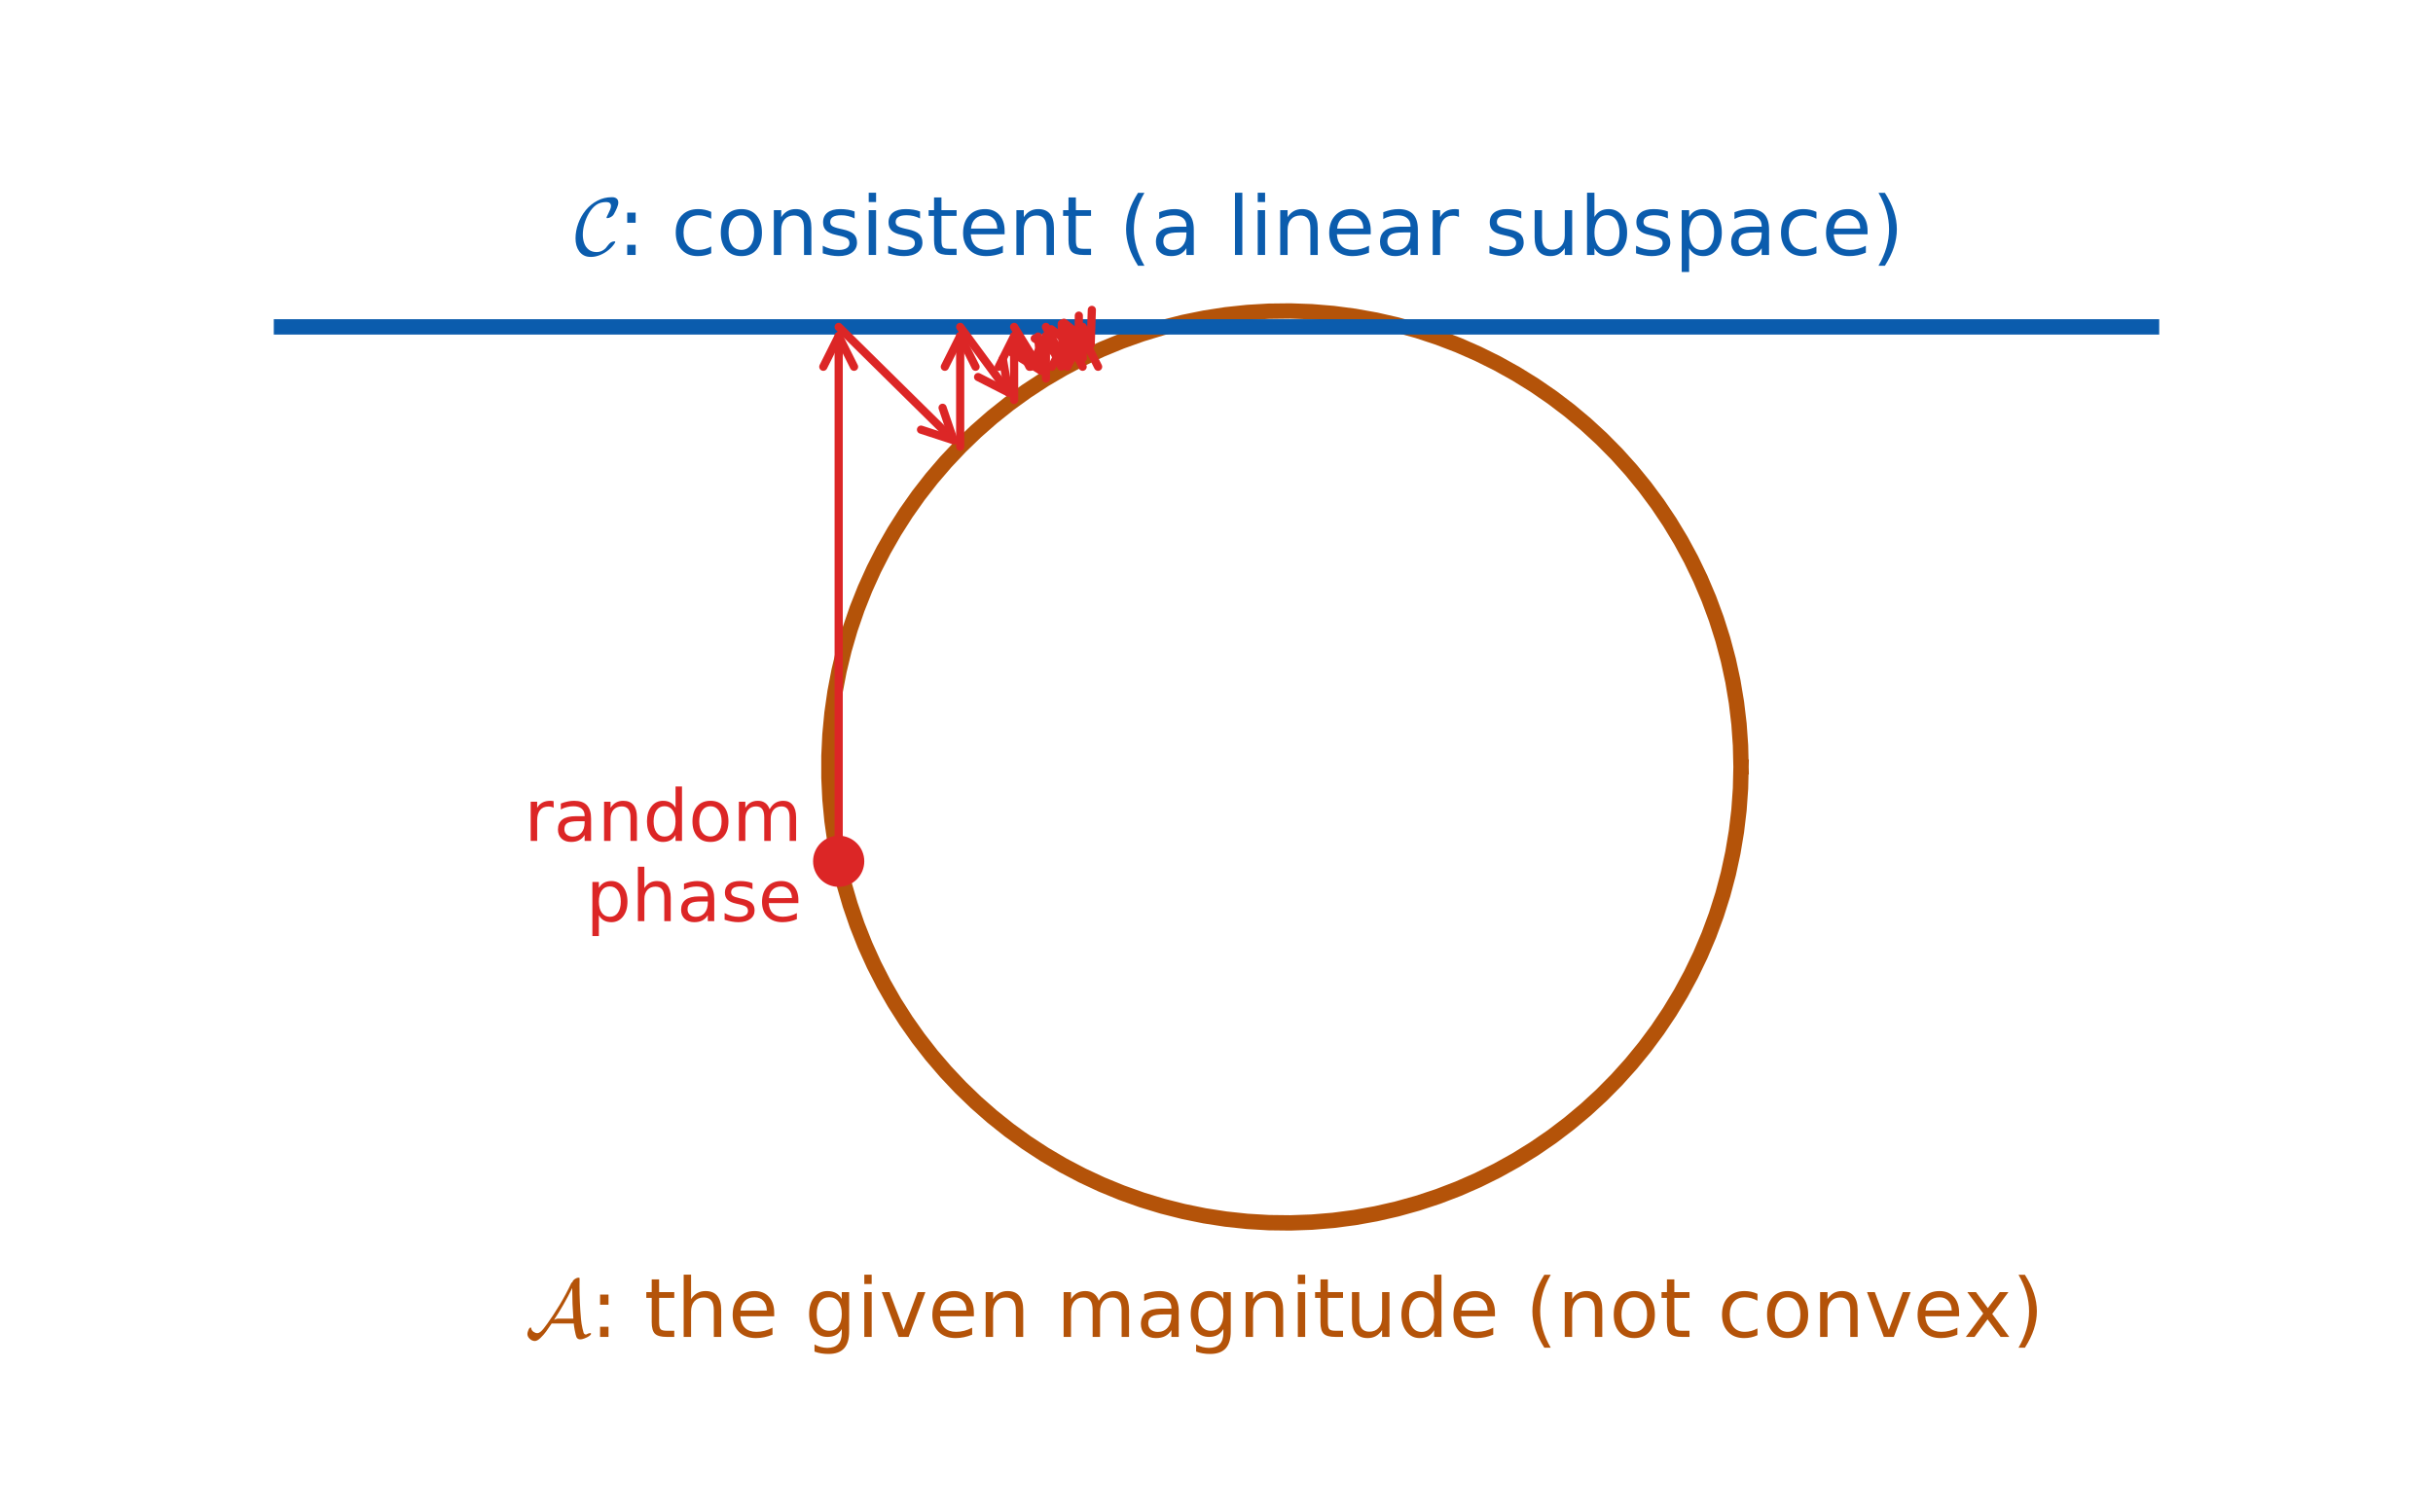
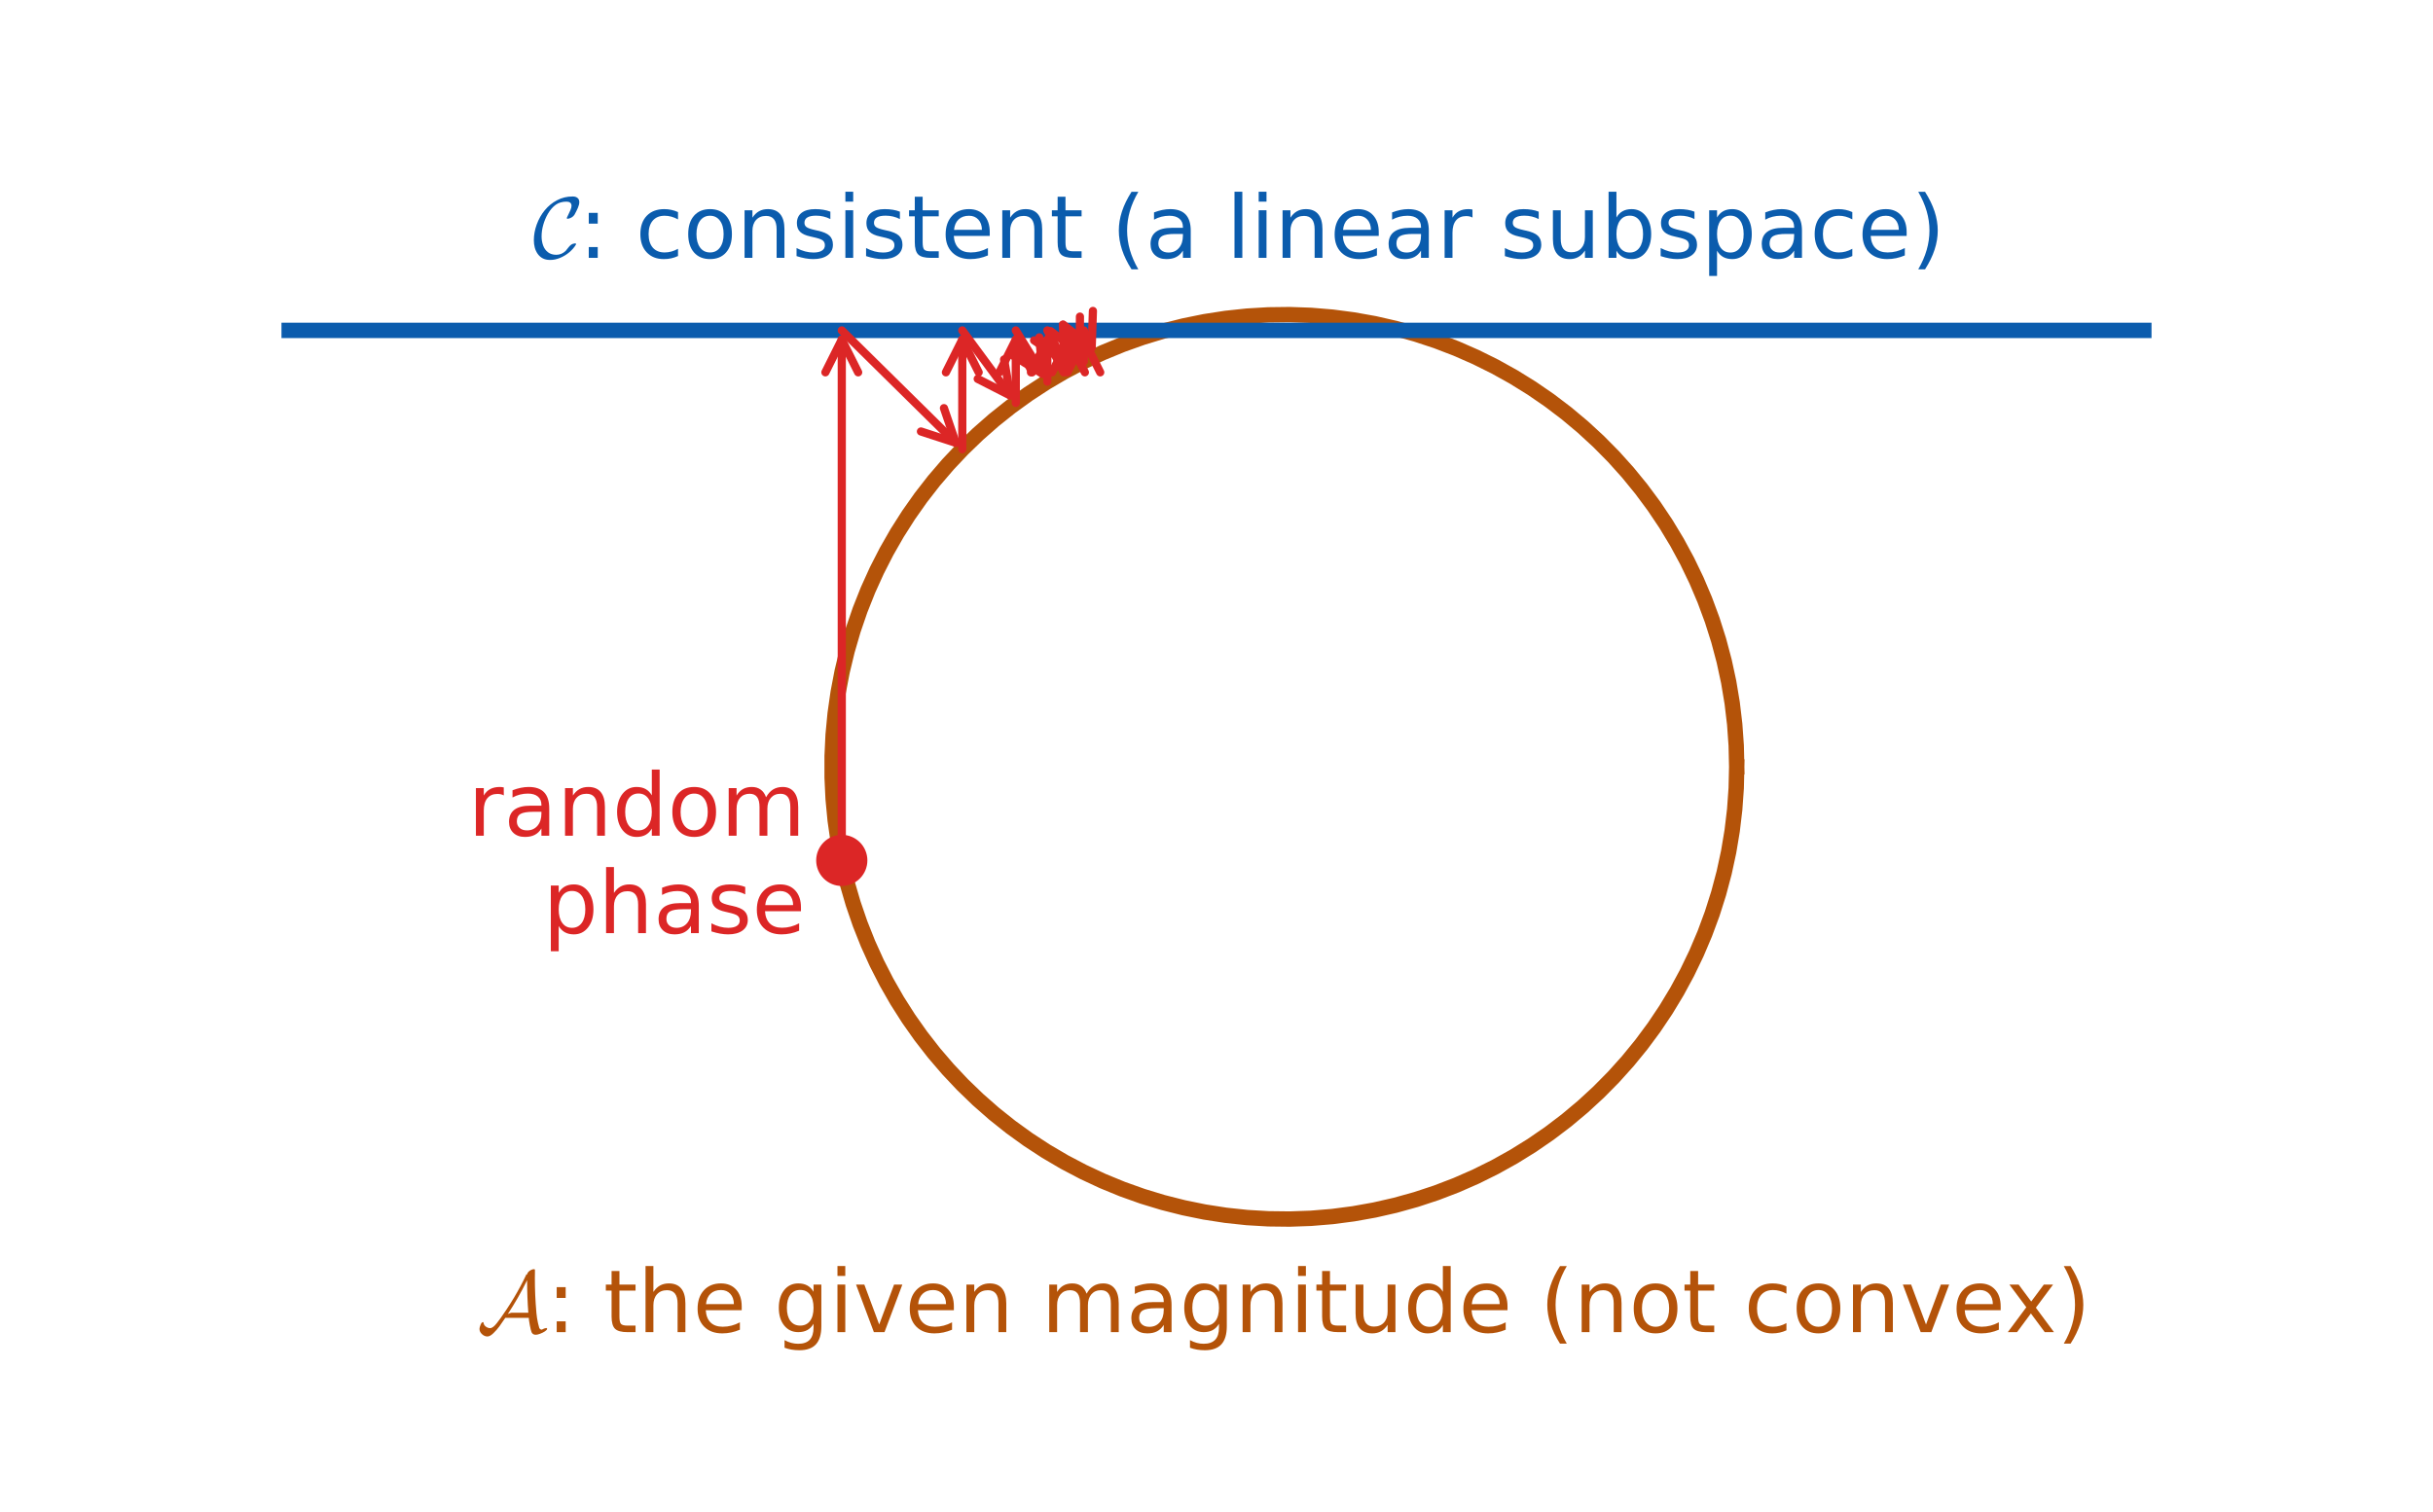
<svg xmlns="http://www.w3.org/2000/svg" xmlns:xlink="http://www.w3.org/1999/xlink" width="475.2pt" height="295.2pt" viewBox="0 0 475.2 295.2" version="1.1">
  <defs>
    <style type="text/css">*{stroke-linejoin: round; stroke-linecap: butt}</style>
  </defs>
  <g id="figure_1">
    <g id="patch_1">
      <path d="M 0 295.2  L 475.2 295.2  L 475.2 0  L 0 0  L 0 295.2  z " style="fill: none" />
    </g>
    <g id="axes_1">
      <g id="line2d_1">
-         <path d="M 340.047 149.827  L 339.948 145.62  L 339.65 141.423  L 339.154 137.244  L 338.462 133.093  L 337.574 128.98  L 336.493 124.913  L 335.221 120.901  L 333.761 116.955  L 332.116 113.081  L 330.29 109.29  L 328.287 105.589  L 326.112 101.987  L 323.769 98.491  L 321.263 95.11  L 318.601 91.851  L 315.787 88.722  L 312.829 85.729  L 309.733 82.879  L 306.506 80.178  L 303.155 77.633  L 299.687 75.248  L 296.111 73.031  L 292.434 70.984  L 288.665 69.114  L 284.811 67.423  L 280.882 65.917  L 276.886 64.597  L 272.832 63.468  L 268.729 62.532  L 264.587 61.79  L 260.414 61.245  L 256.22 60.898  L 252.015 60.749  L 247.807 60.798  L 243.606 61.047  L 239.422 61.493  L 235.263 62.137  L 231.139 62.976  L 227.06 64.009  L 223.034 65.233  L 219.07 66.647  L 215.178 68.246  L 211.365 70.027  L 207.641 71.986  L 204.013 74.118  L 200.49 76.42  L 197.08 78.885  L 193.79 81.509  L 190.627 84.285  L 187.599 87.208  L 184.713 90.27  L 181.974 93.465  L 179.39 96.786  L 176.965 100.225  L 174.705 103.775  L 172.615 107.427  L 170.7 111.175  L 168.964 115.008  L 167.412 118.919  L 166.045 122.899  L 164.868 126.94  L 163.883 131.031  L 163.093 135.164  L 162.499 139.33  L 162.102 143.52  L 161.903 147.723  L 161.903 151.931  L 162.102 156.135  L 162.499 160.324  L 163.093 164.49  L 163.883 168.623  L 164.868 172.715  L 166.045 176.755  L 167.412 180.735  L 168.964 184.646  L 170.7 188.48  L 172.615 192.227  L 174.705 195.879  L 176.965 199.429  L 179.39 202.868  L 181.974 206.189  L 184.713 209.384  L 187.599 212.446  L 190.627 215.369  L 193.79 218.145  L 197.08 220.769  L 200.49 223.234  L 204.013 225.536  L 207.641 227.669  L 211.365 229.628  L 215.178 231.409  L 219.07 233.007  L 223.034 234.421  L 227.06 235.645  L 231.139 236.678  L 235.263 237.518  L 239.422 238.161  L 243.606 238.608  L 247.807 238.856  L 252.015 238.906  L 256.22 238.757  L 260.414 238.409  L 264.587 237.864  L 268.729 237.122  L 272.832 236.186  L 276.886 235.057  L 280.882 233.738  L 284.811 232.231  L 288.665 230.541  L 292.434 228.67  L 296.111 226.624  L 299.687 224.406  L 303.155 222.022  L 306.506 219.476  L 309.733 216.776  L 312.829 213.926  L 315.787 210.932  L 318.601 207.803  L 321.263 204.544  L 323.769 201.163  L 326.112 197.668  L 328.287 194.065  L 330.29 190.364  L 332.116 186.573  L 333.761 182.7  L 335.221 178.753  L 336.493 174.742  L 337.574 170.675  L 338.462 166.561  L 339.154 162.411  L 339.65 158.232  L 339.948 154.034  L 340.047 149.827  L 340.047 149.827  " clip-path="url(#p8504c50ff9)" style="fill: none; stroke: #b45309; stroke-width: 3; stroke-linecap: square" />
+         <path d="M 339.205 149.809  L 339.107 145.636  L 338.811 141.473  L 338.32 137.329  L 337.633 133.212  L 336.752 129.133  L 335.68 125.099  L 334.418 121.121  L 332.97 117.206  L 331.339 113.365  L 329.528 109.605  L 327.542 105.934  L 325.384 102.361  L 323.06 98.895  L 320.575 95.542  L 317.935 92.309  L 315.145 89.206  L 312.211 86.237  L 309.14 83.411  L 305.94 80.732  L 302.616 78.208  L 299.177 75.843  L 295.63 73.643  L 291.983 71.614  L 288.245 69.759  L 284.423 68.082  L 280.526 66.588  L 276.563 65.28  L 272.542 64.16  L 268.473 63.231  L 264.365 62.496  L 260.227 61.955  L 256.067 61.61  L 251.896 61.462  L 247.723 61.512  L 243.557 61.758  L 239.407 62.201  L 235.282 62.839  L 231.193 63.671  L 227.147 64.696  L 223.154 65.91  L 219.223 67.312  L 215.362 68.898  L 211.581 70.664  L 207.887 72.607  L 204.289 74.722  L 200.795 77.005  L 197.413 79.45  L 194.15 82.052  L 191.013 84.806  L 188.01 87.704  L 185.148 90.741  L 182.431 93.91  L 179.868 97.203  L 177.463 100.614  L 175.222 104.135  L 173.149 107.758  L 171.25 111.474  L 169.528 115.276  L 167.988 119.155  L 166.633 123.103  L 165.466 127.11  L 164.489 131.167  L 163.705 135.266  L 163.116 139.398  L 162.722 143.553  L 162.525 147.722  L 162.525 151.896  L 162.722 156.065  L 163.116 160.219  L 163.705 164.351  L 164.489 168.45  L 165.466 172.508  L 166.633 176.515  L 167.988 180.463  L 169.528 184.342  L 171.25 188.144  L 173.149 191.86  L 175.222 195.483  L 177.463 199.003  L 179.868 202.414  L 182.431 205.708  L 185.148 208.876  L 188.01 211.913  L 191.013 214.812  L 194.15 217.565  L 197.413 220.167  L 200.795 222.613  L 204.289 224.895  L 207.887 227.011  L 211.581 228.953  L 215.362 230.72  L 219.223 232.305  L 223.154 233.707  L 227.147 234.922  L 231.193 235.946  L 235.282 236.779  L 239.407 237.417  L 243.557 237.86  L 247.723 238.106  L 251.896 238.155  L 256.067 238.007  L 260.227 237.663  L 264.365 237.122  L 268.473 236.386  L 272.542 235.458  L 276.563 234.338  L 280.526 233.03  L 284.423 231.535  L 288.245 229.859  L 291.983 228.004  L 295.63 225.974  L 299.177 223.775  L 302.616 221.41  L 305.94 218.886  L 309.14 216.207  L 312.211 213.38  L 315.145 210.412  L 317.935 207.308  L 320.575 204.076  L 323.06 200.723  L 325.384 197.256  L 327.542 193.684  L 329.528 190.013  L 331.339 186.253  L 332.97 182.411  L 334.418 178.497  L 335.68 174.519  L 336.752 170.485  L 337.633 166.405  L 338.32 162.289  L 338.811 158.144  L 339.107 153.981  L 339.205 149.809  L 339.205 149.809  " clip-path="url(#p23b4d33452)" style="fill: none; stroke: #b45309; stroke-width: 3; stroke-linecap: square" />
      </g>
      <g id="frag1-59">
-         <path d="M 54.976 63.86  L 420.224 63.86  " clip-path="url(#p8504c50ff9)" style="fill: none; stroke: #0b5cad; stroke-width: 3; stroke-linecap: square" />
+         <path d="M 56.477 64.549  L 418.723 64.549  " clip-path="url(#p23b4d33452)" style="fill: none; stroke: #0b5cad; stroke-width: 3; stroke-linecap: square" />
      </g>
      <g id="frag2-61">
        <defs>
          <path id="m5176d0fbc4" d="M 0 4.5  C 1.193 4.5 2.338 4.026 3.182 3.182  C 4.026 2.338 4.5 1.193 4.5 0  C 4.5 -1.193 4.026 -2.338 3.182 -3.182  C 2.338 -4.026 1.193 -4.5 0 -4.5  C -1.193 -4.5 -2.338 -4.026 -3.182 -3.182  C -4.026 -2.338 -4.5 -1.193 -4.5 0  C -4.5 1.193 -4.026 2.338 -3.182 3.182  C -2.338 4.026 -1.193 4.5 0 4.5  z " style="stroke: #dc2626" />
        </defs>
-         <g clip-path="url(#p8504c50ff9)">
-           <use xlink:href="#m5176d0fbc4" x="163.806" y="168.259" style="fill: #dc2626; stroke: #dc2626" />
+         <g clip-path="url(#p23b4d33452)">
+           <use xlink:href="#m5176d0fbc4" x="164.412" y="168.089" style="fill: #dc2626; stroke: #dc2626" />
        </g>
      </g>
      <g id="text_1">
-         <g style="fill: #b45309" transform="translate(102.5627 261.1831) scale(0.16 -0.16)">
+         <g style="fill: #b45309" transform="translate(93.17788 260.2495) scale(0.17 -0.17)">
          <defs>
            <path id="Cmsy10-41" d="M 178 238  Q 178 347 258 542  Q 338 738 434 738  Q 453 738 464 720  Q 475 703 479 673  Q 484 644 488 622  Q 531 481 672 387  Q 813 294 959 294  Q 1163 294 1450 658  Q 1738 1022 2028 1466  L 2156 1650  Q 2469 2125 2703 2515  Q 2938 2906 3180 3357  Q 3422 3809 3628 4250  L 3688 4250  Q 3688 4338 3769 4425  Q 3850 4513 3964 4570  Q 4078 4628 4147 4628  L 4219 4628  Q 4256 4613 4256 4569  Q 4256 4384 4254 4264  Q 4253 4144 4250 4000  Q 4250 3344 4276 2730  Q 4303 2116 4366 1388  Q 4384 1200 4411 1028  Q 4438 856 4481 664  Q 4525 472 4569 325  Q 4588 263 4642 223  Q 4697 184 4763 184  Q 4944 288 5069 300  L 5106 300  Q 5153 275 5153 250  Q 5153 166 4995 61  Q 4838 -44 4639 -117  Q 4441 -191 4341 -191  L 4300 -191  Q 4106 -191 4013 -19  Q 3956 106 3879 514  Q 3803 922 3803 1050  L 2075 1050  Q 1822 669 1639 419  Q 1456 169 1204 -75  Q 953 -319 763 -319  Q 544 -319 361 -148  Q 178 22 178 238  z M 2259 1331  Q 2434 1416 2534 1428  L 3769 1428  Q 3681 2600 3681 3719  L 3681 3822  Q 3347 3138 2989 2516  Q 2631 1894 2259 1331  z " transform="scale(0.015625)" />
            <path id="DejaVuSans-3a" d="M 750 794  L 1409 794  L 1409 0  L 750 0  L 750 794  z M 750 3309  L 1409 3309  L 1409 2516  L 750 2516  L 750 3309  z " transform="scale(0.015625)" />
            <path id="DejaVuSans-20" transform="scale(0.015625)" />
            <path id="DejaVuSans-74" d="M 1172 4494  L 1172 3500  L 2356 3500  L 2356 3053  L 1172 3053  L 1172 1153  Q 1172 725 1289 603  Q 1406 481 1766 481  L 2356 481  L 2356 0  L 1766 0  Q 1100 0 847 248  Q 594 497 594 1153  L 594 3053  L 172 3053  L 172 3500  L 594 3500  L 594 4494  L 1172 4494  z " transform="scale(0.015625)" />
            <path id="DejaVuSans-68" d="M 3513 2113  L 3513 0  L 2938 0  L 2938 2094  Q 2938 2591 2744 2837  Q 2550 3084 2163 3084  Q 1697 3084 1428 2787  Q 1159 2491 1159 1978  L 1159 0  L 581 0  L 581 4863  L 1159 4863  L 1159 2956  Q 1366 3272 1645 3428  Q 1925 3584 2291 3584  Q 2894 3584 3203 3211  Q 3513 2838 3513 2113  z " transform="scale(0.015625)" />
            <path id="DejaVuSans-65" d="M 3597 1894  L 3597 1613  L 953 1613  Q 991 1019 1311 708  Q 1631 397 2203 397  Q 2534 397 2845 478  Q 3156 559 3463 722  L 3463 178  Q 3153 47 2828 -22  Q 2503 -91 2169 -91  Q 1331 -91 842 396  Q 353 884 353 1716  Q 353 2575 817 3079  Q 1281 3584 2069 3584  Q 2775 3584 3186 3129  Q 3597 2675 3597 1894  z M 3022 2063  Q 3016 2534 2758 2815  Q 2500 3097 2075 3097  Q 1594 3097 1305 2825  Q 1016 2553 972 2059  L 3022 2063  z " transform="scale(0.015625)" />
            <path id="DejaVuSans-67" d="M 2906 1791  Q 2906 2416 2648 2759  Q 2391 3103 1925 3103  Q 1463 3103 1205 2759  Q 947 2416 947 1791  Q 947 1169 1205 825  Q 1463 481 1925 481  Q 2391 481 2648 825  Q 2906 1169 2906 1791  z M 3481 434  Q 3481 -459 3084 -895  Q 2688 -1331 1869 -1331  Q 1566 -1331 1297 -1286  Q 1028 -1241 775 -1147  L 775 -588  Q 1028 -725 1275 -790  Q 1522 -856 1778 -856  Q 2344 -856 2625 -561  Q 2906 -266 2906 331  L 2906 616  Q 2728 306 2450 153  Q 2172 0 1784 0  Q 1141 0 747 490  Q 353 981 353 1791  Q 353 2603 747 3093  Q 1141 3584 1784 3584  Q 2172 3584 2450 3431  Q 2728 3278 2906 2969  L 2906 3500  L 3481 3500  L 3481 434  z " transform="scale(0.015625)" />
            <path id="DejaVuSans-69" d="M 603 3500  L 1178 3500  L 1178 0  L 603 0  L 603 3500  z M 603 4863  L 1178 4863  L 1178 4134  L 603 4134  L 603 4863  z " transform="scale(0.015625)" />
            <path id="DejaVuSans-76" d="M 191 3500  L 800 3500  L 1894 563  L 2988 3500  L 3597 3500  L 2284 0  L 1503 0  L 191 3500  z " transform="scale(0.015625)" />
            <path id="DejaVuSans-6e" d="M 3513 2113  L 3513 0  L 2938 0  L 2938 2094  Q 2938 2591 2744 2837  Q 2550 3084 2163 3084  Q 1697 3084 1428 2787  Q 1159 2491 1159 1978  L 1159 0  L 581 0  L 581 3500  L 1159 3500  L 1159 2956  Q 1366 3272 1645 3428  Q 1925 3584 2291 3584  Q 2894 3584 3203 3211  Q 3513 2838 3513 2113  z " transform="scale(0.015625)" />
            <path id="DejaVuSans-6d" d="M 3328 2828  Q 3544 3216 3844 3400  Q 4144 3584 4550 3584  Q 5097 3584 5394 3201  Q 5691 2819 5691 2113  L 5691 0  L 5113 0  L 5113 2094  Q 5113 2597 4934 2840  Q 4756 3084 4391 3084  Q 3944 3084 3684 2787  Q 3425 2491 3425 1978  L 3425 0  L 2847 0  L 2847 2094  Q 2847 2600 2669 2842  Q 2491 3084 2119 3084  Q 1678 3084 1418 2786  Q 1159 2488 1159 1978  L 1159 0  L 581 0  L 581 3500  L 1159 3500  L 1159 2956  Q 1356 3278 1631 3431  Q 1906 3584 2284 3584  Q 2666 3584 2933 3390  Q 3200 3197 3328 2828  z " transform="scale(0.015625)" />
            <path id="DejaVuSans-61" d="M 2194 1759  Q 1497 1759 1228 1600  Q 959 1441 959 1056  Q 959 750 1161 570  Q 1363 391 1709 391  Q 2188 391 2477 730  Q 2766 1069 2766 1631  L 2766 1759  L 2194 1759  z M 3341 1997  L 3341 0  L 2766 0  L 2766 531  Q 2569 213 2275 61  Q 1981 -91 1556 -91  Q 1019 -91 701 211  Q 384 513 384 1019  Q 384 1609 779 1909  Q 1175 2209 1959 2209  L 2766 2209  L 2766 2266  Q 2766 2663 2505 2880  Q 2244 3097 1772 3097  Q 1472 3097 1187 3025  Q 903 2953 641 2809  L 641 3341  Q 956 3463 1253 3523  Q 1550 3584 1831 3584  Q 2591 3584 2966 3190  Q 3341 2797 3341 1997  z " transform="scale(0.015625)" />
            <path id="DejaVuSans-75" d="M 544 1381  L 544 3500  L 1119 3500  L 1119 1403  Q 1119 906 1312 657  Q 1506 409 1894 409  Q 2359 409 2629 706  Q 2900 1003 2900 1516  L 2900 3500  L 3475 3500  L 3475 0  L 2900 0  L 2900 538  Q 2691 219 2414 64  Q 2138 -91 1772 -91  Q 1169 -91 856 284  Q 544 659 544 1381  z M 1991 3584  L 1991 3584  z " transform="scale(0.015625)" />
            <path id="DejaVuSans-64" d="M 2906 2969  L 2906 4863  L 3481 4863  L 3481 0  L 2906 0  L 2906 525  Q 2725 213 2448 61  Q 2172 -91 1784 -91  Q 1150 -91 751 415  Q 353 922 353 1747  Q 353 2572 751 3078  Q 1150 3584 1784 3584  Q 2172 3584 2448 3432  Q 2725 3281 2906 2969  z M 947 1747  Q 947 1113 1208 752  Q 1469 391 1925 391  Q 2381 391 2643 752  Q 2906 1113 2906 1747  Q 2906 2381 2643 2742  Q 2381 3103 1925 3103  Q 1469 3103 1208 2742  Q 947 2381 947 1747  z " transform="scale(0.015625)" />
            <path id="DejaVuSans-28" d="M 1984 4856  Q 1566 4138 1362 3434  Q 1159 2731 1159 2009  Q 1159 1288 1364 580  Q 1569 -128 1984 -844  L 1484 -844  Q 1016 -109 783 600  Q 550 1309 550 2009  Q 550 2706 781 3412  Q 1013 4119 1484 4856  L 1984 4856  z " transform="scale(0.015625)" />
            <path id="DejaVuSans-6f" d="M 1959 3097  Q 1497 3097 1228 2736  Q 959 2375 959 1747  Q 959 1119 1226 758  Q 1494 397 1959 397  Q 2419 397 2687 759  Q 2956 1122 2956 1747  Q 2956 2369 2687 2733  Q 2419 3097 1959 3097  z M 1959 3584  Q 2709 3584 3137 3096  Q 3566 2609 3566 1747  Q 3566 888 3137 398  Q 2709 -91 1959 -91  Q 1206 -91 779 398  Q 353 888 353 1747  Q 353 2609 779 3096  Q 1206 3584 1959 3584  z " transform="scale(0.015625)" />
            <path id="DejaVuSans-63" d="M 3122 3366  L 3122 2828  Q 2878 2963 2633 3030  Q 2388 3097 2138 3097  Q 1578 3097 1268 2742  Q 959 2388 959 1747  Q 959 1106 1268 751  Q 1578 397 2138 397  Q 2388 397 2633 464  Q 2878 531 3122 666  L 3122 134  Q 2881 22 2623 -34  Q 2366 -91 2075 -91  Q 1284 -91 818 406  Q 353 903 353 1747  Q 353 2603 823 3093  Q 1294 3584 2113 3584  Q 2378 3584 2631 3529  Q 2884 3475 3122 3366  z " transform="scale(0.015625)" />
            <path id="DejaVuSans-78" d="M 3513 3500  L 2247 1797  L 3578 0  L 2900 0  L 1881 1375  L 863 0  L 184 0  L 1544 1831  L 300 3500  L 978 3500  L 1906 2253  L 2834 3500  L 3513 3500  z " transform="scale(0.015625)" />
            <path id="DejaVuSans-29" d="M 513 4856  L 1013 4856  Q 1481 4119 1714 3412  Q 1947 2706 1947 2009  Q 1947 1309 1714 600  Q 1481 -109 1013 -844  L 513 -844  Q 928 -128 1133 580  Q 1338 1288 1338 2009  Q 1338 2731 1133 3434  Q 928 4138 513 4856  z " transform="scale(0.015625)" />
          </defs>
          <use xlink:href="#Cmsy10-41" transform="translate(0 0.015625)" />
          <use xlink:href="#DejaVuSans-3a" transform="translate(79.78516 0.015625)" />
          <use xlink:href="#DejaVuSans-20" transform="translate(113.4766 0.015625)" />
          <use xlink:href="#DejaVuSans-74" transform="translate(145.2637 0.015625)" />
          <use xlink:href="#DejaVuSans-68" transform="translate(184.4727 0.015625)" />
          <use xlink:href="#DejaVuSans-65" transform="translate(247.8516 0.015625)" />
          <use xlink:href="#DejaVuSans-20" transform="translate(309.375 0.015625)" />
          <use xlink:href="#DejaVuSans-67" transform="translate(341.1621 0.015625)" />
          <use xlink:href="#DejaVuSans-69" transform="translate(404.6387 0.015625)" />
          <use xlink:href="#DejaVuSans-76" transform="translate(432.4219 0.015625)" />
          <use xlink:href="#DejaVuSans-65" transform="translate(491.6016 0.015625)" />
          <use xlink:href="#DejaVuSans-6e" transform="translate(553.125 0.015625)" />
          <use xlink:href="#DejaVuSans-20" transform="translate(616.5039 0.015625)" />
          <use xlink:href="#DejaVuSans-6d" transform="translate(648.291 0.015625)" />
          <use xlink:href="#DejaVuSans-61" transform="translate(745.7031 0.015625)" />
          <use xlink:href="#DejaVuSans-67" transform="translate(806.9824 0.015625)" />
          <use xlink:href="#DejaVuSans-6e" transform="translate(870.459 0.015625)" />
          <use xlink:href="#DejaVuSans-69" transform="translate(933.8379 0.015625)" />
          <use xlink:href="#DejaVuSans-74" transform="translate(961.6211 0.015625)" />
          <use xlink:href="#DejaVuSans-75" transform="translate(1000.83 0.015625)" />
          <use xlink:href="#DejaVuSans-64" transform="translate(1064.209 0.015625)" />
          <use xlink:href="#DejaVuSans-65" transform="translate(1127.686 0.015625)" />
          <use xlink:href="#DejaVuSans-20" transform="translate(1189.209 0.015625)" />
          <use xlink:href="#DejaVuSans-28" transform="translate(1220.996 0.015625)" />
          <use xlink:href="#DejaVuSans-6e" transform="translate(1260.01 0.015625)" />
          <use xlink:href="#DejaVuSans-6f" transform="translate(1323.389 0.015625)" />
          <use xlink:href="#DejaVuSans-74" transform="translate(1384.57 0.015625)" />
          <use xlink:href="#DejaVuSans-20" transform="translate(1423.779 0.015625)" />
          <use xlink:href="#DejaVuSans-63" transform="translate(1455.566 0.015625)" />
          <use xlink:href="#DejaVuSans-6f" transform="translate(1510.547 0.015625)" />
          <use xlink:href="#DejaVuSans-6e" transform="translate(1571.729 0.015625)" />
          <use xlink:href="#DejaVuSans-76" transform="translate(1635.107 0.015625)" />
          <use xlink:href="#DejaVuSans-65" transform="translate(1694.287 0.015625)" />
          <use xlink:href="#DejaVuSans-78" transform="translate(1755.811 0.015625)" />
          <use xlink:href="#DejaVuSans-29" transform="translate(1814.99 0.015625)" />
        </g>
      </g>
      <g id="frag1-60">
-         <g style="fill: #0b5cad" transform="translate(112.2142 49.81017) scale(0.16 -0.16)">
+         <g style="fill: #0b5cad" transform="translate(104.0626 50.37631) scale(0.17 -0.17)">
          <defs>
            <path id="Cmsy10-43" d="M 1259 -153  Q 956 -153 732 -36  Q 509 81 361 292  Q 213 503 145 756  Q 78 1009 78 1300  Q 78 1872 289 2455  Q 500 3038 881 3502  Q 1263 3966 1786 4239  Q 2309 4513 2913 4513  L 2950 4513  Q 3159 4513 3289 4406  Q 3419 4300 3419 4097  Q 3419 3919 3316 3678  Q 3213 3438 3066 3175  Q 2997 3059 2858 2975  Q 2719 2891 2572 2875  L 2541 2875  Q 2497 2897 2497 2919  Q 2497 2947 2598 3147  Q 2700 3347 2773 3523  Q 2847 3700 2847 3828  Q 2847 3984 2748 4059  Q 2650 4134 2484 4134  Q 2013 4134 1692 3909  Q 1372 3684 1113 3244  Q 897 2872 772 2439  Q 647 2006 647 1575  Q 647 1222 759 911  Q 872 600 1115 412  Q 1359 225 1728 225  Q 2116 225 2419 513  Q 2459 556 2586 723  Q 2713 891 2822 969  Q 2931 1047 3103 1063  L 3138 1063  Q 3181 1041 3181 1013  Q 3181 988 3163 959  Q 2981 659 2675 403  Q 2369 147 2003 -3  Q 1638 -153 1300 -153  L 1259 -153  z " transform="scale(0.015625)" />
            <path id="DejaVuSans-73" d="M 2834 3397  L 2834 2853  Q 2591 2978 2328 3040  Q 2066 3103 1784 3103  Q 1356 3103 1142 2972  Q 928 2841 928 2578  Q 928 2378 1081 2264  Q 1234 2150 1697 2047  L 1894 2003  Q 2506 1872 2764 1633  Q 3022 1394 3022 966  Q 3022 478 2636 193  Q 2250 -91 1575 -91  Q 1294 -91 989 -36  Q 684 19 347 128  L 347 722  Q 666 556 975 473  Q 1284 391 1588 391  Q 1994 391 2212 530  Q 2431 669 2431 922  Q 2431 1156 2273 1281  Q 2116 1406 1581 1522  L 1381 1569  Q 847 1681 609 1914  Q 372 2147 372 2553  Q 372 3047 722 3315  Q 1072 3584 1716 3584  Q 2034 3584 2315 3537  Q 2597 3491 2834 3397  z " transform="scale(0.015625)" />
            <path id="DejaVuSans-6c" d="M 603 4863  L 1178 4863  L 1178 0  L 603 0  L 603 4863  z " transform="scale(0.015625)" />
            <path id="DejaVuSans-72" d="M 2631 2963  Q 2534 3019 2420 3045  Q 2306 3072 2169 3072  Q 1681 3072 1420 2755  Q 1159 2438 1159 1844  L 1159 0  L 581 0  L 581 3500  L 1159 3500  L 1159 2956  Q 1341 3275 1631 3429  Q 1922 3584 2338 3584  Q 2397 3584 2469 3576  Q 2541 3569 2628 3553  L 2631 2963  z " transform="scale(0.015625)" />
            <path id="DejaVuSans-62" d="M 3116 1747  Q 3116 2381 2855 2742  Q 2594 3103 2138 3103  Q 1681 3103 1420 2742  Q 1159 2381 1159 1747  Q 1159 1113 1420 752  Q 1681 391 2138 391  Q 2594 391 2855 752  Q 3116 1113 3116 1747  z M 1159 2969  Q 1341 3281 1617 3432  Q 1894 3584 2278 3584  Q 2916 3584 3314 3078  Q 3713 2572 3713 1747  Q 3713 922 3314 415  Q 2916 -91 2278 -91  Q 1894 -91 1617 61  Q 1341 213 1159 525  L 1159 0  L 581 0  L 581 4863  L 1159 4863  L 1159 2969  z " transform="scale(0.015625)" />
            <path id="DejaVuSans-70" d="M 1159 525  L 1159 -1331  L 581 -1331  L 581 3500  L 1159 3500  L 1159 2969  Q 1341 3281 1617 3432  Q 1894 3584 2278 3584  Q 2916 3584 3314 3078  Q 3713 2572 3713 1747  Q 3713 922 3314 415  Q 2916 -91 2278 -91  Q 1894 -91 1617 61  Q 1341 213 1159 525  z M 3116 1747  Q 3116 2381 2855 2742  Q 2594 3103 2138 3103  Q 1681 3103 1420 2742  Q 1159 2381 1159 1747  Q 1159 1113 1420 752  Q 1681 391 2138 391  Q 2594 391 2855 752  Q 3116 1113 3116 1747  z " transform="scale(0.015625)" />
          </defs>
          <use xlink:href="#Cmsy10-43" transform="translate(0 0.015625)" />
          <use xlink:href="#DejaVuSans-3a" transform="translate(52.58789 0.015625)" />
          <use xlink:href="#DejaVuSans-20" transform="translate(86.2793 0.015625)" />
          <use xlink:href="#DejaVuSans-63" transform="translate(118.0664 0.015625)" />
          <use xlink:href="#DejaVuSans-6f" transform="translate(173.0469 0.015625)" />
          <use xlink:href="#DejaVuSans-6e" transform="translate(234.2285 0.015625)" />
          <use xlink:href="#DejaVuSans-73" transform="translate(297.6074 0.015625)" />
          <use xlink:href="#DejaVuSans-69" transform="translate(349.707 0.015625)" />
          <use xlink:href="#DejaVuSans-73" transform="translate(377.4902 0.015625)" />
          <use xlink:href="#DejaVuSans-74" transform="translate(429.5898 0.015625)" />
          <use xlink:href="#DejaVuSans-65" transform="translate(468.7988 0.015625)" />
          <use xlink:href="#DejaVuSans-6e" transform="translate(530.3223 0.015625)" />
          <use xlink:href="#DejaVuSans-74" transform="translate(593.7012 0.015625)" />
          <use xlink:href="#DejaVuSans-20" transform="translate(632.9102 0.015625)" />
          <use xlink:href="#DejaVuSans-28" transform="translate(664.6973 0.015625)" />
          <use xlink:href="#DejaVuSans-61" transform="translate(703.7109 0.015625)" />
          <use xlink:href="#DejaVuSans-20" transform="translate(764.9902 0.015625)" />
          <use xlink:href="#DejaVuSans-6c" transform="translate(796.7773 0.015625)" />
          <use xlink:href="#DejaVuSans-69" transform="translate(824.5605 0.015625)" />
          <use xlink:href="#DejaVuSans-6e" transform="translate(852.3438 0.015625)" />
          <use xlink:href="#DejaVuSans-65" transform="translate(915.7227 0.015625)" />
          <use xlink:href="#DejaVuSans-61" transform="translate(977.2461 0.015625)" />
          <use xlink:href="#DejaVuSans-72" transform="translate(1038.525 0.015625)" />
          <use xlink:href="#DejaVuSans-20" transform="translate(1079.639 0.015625)" />
          <use xlink:href="#DejaVuSans-73" transform="translate(1111.426 0.015625)" />
          <use xlink:href="#DejaVuSans-75" transform="translate(1163.525 0.015625)" />
          <use xlink:href="#DejaVuSans-62" transform="translate(1226.904 0.015625)" />
          <use xlink:href="#DejaVuSans-73" transform="translate(1290.381 0.015625)" />
          <use xlink:href="#DejaVuSans-70" transform="translate(1342.48 0.015625)" />
          <use xlink:href="#DejaVuSans-61" transform="translate(1405.957 0.015625)" />
          <use xlink:href="#DejaVuSans-63" transform="translate(1467.236 0.015625)" />
          <use xlink:href="#DejaVuSans-65" transform="translate(1522.217 0.015625)" />
          <use xlink:href="#DejaVuSans-29" transform="translate(1583.74 0.015625)" />
        </g>
      </g>
      <g id="frag3-64">
-         <path d="M 163.806 168.259  Q 163.806 116.06 163.806 65.649  " style="fill: none; stroke: #dc2626; stroke-width: 1.6; stroke-linecap: round" />
-         <path d="M 160.806 71.649  L 163.806 65.649  L 166.806 71.649  " style="fill: none; stroke: #dc2626; stroke-width: 1.6; stroke-linecap: round" />
+         <path d="M 164.412 168.089  Q 164.412 116.319 164.412 66.337  " style="fill: none; stroke: #dc2626; stroke-width: 1.6; stroke-linecap: round" />
+         <path d="M 161.212 72.737  L 164.412 66.337  L 167.612 72.737  " style="fill: none; stroke: #dc2626; stroke-width: 1.6; stroke-linecap: round" />
      </g>
      <g id="frag3-66">
-         <path d="M 163.806 63.86  Q 175.672 75.565 186.265 86.013  " style="fill: none; stroke: #dc2626; stroke-width: 1.6; stroke-linecap: round" />
-         <path d="M 184.1 79.664  L 186.265 86.013  L 179.887 83.936  " style="fill: none; stroke: #dc2626; stroke-width: 1.6; stroke-linecap: round" />
+         <path d="M 164.412 64.549  Q 176.181 76.157 186.677 86.509  " style="fill: none; stroke: #dc2626; stroke-width: 1.6; stroke-linecap: round" />
+         <path d="M 184.367 79.736  L 186.677 86.509  L 179.873 84.293  " style="fill: none; stroke: #dc2626; stroke-width: 1.6; stroke-linecap: round" />
      </g>
      <g id="frag3-68">
-         <path d="M 187.539 87.269  Q 187.539 75.565 187.539 65.649  " style="fill: none; stroke: #dc2626; stroke-width: 1.6; stroke-linecap: round" />
-         <path d="M 184.539 71.649  L 187.539 65.649  L 190.539 71.649  " style="fill: none; stroke: #dc2626; stroke-width: 1.6; stroke-linecap: round" />
+         <path d="M 187.95 87.765  Q 187.95 76.157 187.95 66.337  " style="fill: none; stroke: #dc2626; stroke-width: 1.6; stroke-linecap: round" />
+         <path d="M 184.75 72.737  L 187.95 66.337  L 191.15 72.737  " style="fill: none; stroke: #dc2626; stroke-width: 1.6; stroke-linecap: round" />
      </g>
      <g id="frag3-70">
-         <path d="M 187.539 63.86  Q 192.807 71.001 197.012 76.701  " style="fill: none; stroke: #dc2626; stroke-width: 1.6; stroke-linecap: round" />
-         <path d="M 195.864 70.092  L 197.012 76.701  L 191.036 73.654  " style="fill: none; stroke: #dc2626; stroke-width: 1.6; stroke-linecap: round" />
+         <path d="M 187.95 64.549  Q 193.175 71.63 197.337 77.272  " style="fill: none; stroke: #dc2626; stroke-width: 1.6; stroke-linecap: round" />
+         <path d="M 196.113 70.222  L 197.337 77.272  L 190.963 74.022  " style="fill: none; stroke: #dc2626; stroke-width: 1.6; stroke-linecap: round" />
      </g>
      <g id="frag3-72">
-         <path d="M 198.074 78.141  Q 198.074 71.001 198.074 65.649  " style="fill: none; stroke: #dc2626; stroke-width: 1.6; stroke-linecap: round" />
-         <path d="M 195.074 71.649  L 198.074 65.649  L 201.074 71.649  " style="fill: none; stroke: #dc2626; stroke-width: 1.6; stroke-linecap: round" />
+         <path d="M 198.399 78.712  Q 198.399 71.63 198.399 66.337  " style="fill: none; stroke: #dc2626; stroke-width: 1.6; stroke-linecap: round" />
+         <path d="M 195.199 72.737  L 198.399 66.337  L 201.599 72.737  " style="fill: none; stroke: #dc2626; stroke-width: 1.6; stroke-linecap: round" />
      </g>
      <g id="frag3-74">
-         <path d="M 198.074 63.86  Q 201.179 68.906 203.345 72.428  " style="fill: none; stroke: #dc2626; stroke-width: 1.6; stroke-linecap: round" />
-         <path d="M 202.757 65.746  L 203.345 72.428  L 197.646 68.89  " style="fill: none; stroke: #dc2626; stroke-width: 1.6; stroke-linecap: round" />
+         <path d="M 198.399 64.549  Q 201.478 69.553 203.619 73.033  " style="fill: none; stroke: #dc2626; stroke-width: 1.6; stroke-linecap: round" />
+         <path d="M 202.991 65.906  L 203.619 73.033  L 197.54 69.259  " style="fill: none; stroke: #dc2626; stroke-width: 1.6; stroke-linecap: round" />
      </g>
      <g id="frag3-76">
-         <path d="M 204.283 73.952  Q 204.283 68.906 204.283 65.649  " style="fill: none; stroke: #dc2626; stroke-width: 1.6; stroke-linecap: round" />
-         <path d="M 201.283 71.649  L 204.283 65.649  L 207.283 71.649  " style="fill: none; stroke: #dc2626; stroke-width: 1.6; stroke-linecap: round" />
+         <path d="M 204.557 74.557  Q 204.557 69.553 204.557 66.337  " style="fill: none; stroke: #dc2626; stroke-width: 1.6; stroke-linecap: round" />
+         <path d="M 201.357 72.737  L 204.557 66.337  L 207.757 72.737  " style="fill: none; stroke: #dc2626; stroke-width: 1.6; stroke-linecap: round" />
      </g>
      <g id="frag3-78">
-         <path d="M 204.283 63.86  Q 206.368 67.7 207.599 69.967  " style="fill: none; stroke: #dc2626; stroke-width: 1.6; stroke-linecap: round" />
-         <path d="M 207.372 63.263  L 207.599 69.967  L 202.099 66.126  " style="fill: none; stroke: #dc2626; stroke-width: 1.6; stroke-linecap: round" />
+         <path d="M 204.557 64.549  Q 206.624 68.357 207.838 70.592  " style="fill: none; stroke: #dc2626; stroke-width: 1.6; stroke-linecap: round" />
+         <path d="M 207.597 63.441  L 207.838 70.592  L 201.972 66.495  " style="fill: none; stroke: #dc2626; stroke-width: 1.6; stroke-linecap: round" />
      </g>
      <g id="frag3-80">
-         <path d="M 208.453 71.539  Q 208.453 67.7 208.453 65.649  " style="fill: none; stroke: #dc2626; stroke-width: 1.6; stroke-linecap: round" />
-         <path d="M 205.453 71.649  L 208.453 65.649  L 211.453 71.649  " style="fill: none; stroke: #dc2626; stroke-width: 1.6; stroke-linecap: round" />
+         <path d="M 208.692 72.165  Q 208.692 68.357 208.692 66.337  " style="fill: none; stroke: #dc2626; stroke-width: 1.6; stroke-linecap: round" />
+         <path d="M 205.492 72.737  L 208.692 66.337  L 211.892 72.737  " style="fill: none; stroke: #dc2626; stroke-width: 1.6; stroke-linecap: round" />
      </g>
      <g id="frag3-82">
-         <path d="M 208.453 63.86  Q 209.964 66.916 210.682 68.369  " style="fill: none; stroke: #dc2626; stroke-width: 1.6; stroke-linecap: round" />
-         <path d="M 210.712 61.661  L 210.682 68.369  L 205.333 64.32  " style="fill: none; stroke: #dc2626; stroke-width: 1.6; stroke-linecap: round" />
+         <path d="M 208.692 64.549  Q 210.191 67.579 210.897 69.007  " style="fill: none; stroke: #dc2626; stroke-width: 1.6; stroke-linecap: round" />
+         <path d="M 210.928 61.851  L 210.897 69.007  L 205.191 64.688  " style="fill: none; stroke: #dc2626; stroke-width: 1.6; stroke-linecap: round" />
      </g>
      <g id="frag3-84">
-         <path d="M 211.475 69.972  Q 211.475 66.916 211.475 65.649  " style="fill: none; stroke: #dc2626; stroke-width: 1.6; stroke-linecap: round" />
-         <path d="M 208.475 71.649  L 211.475 65.649  L 214.475 71.649  " style="fill: none; stroke: #dc2626; stroke-width: 1.6; stroke-linecap: round" />
+         <path d="M 211.69 70.61  Q 211.69 67.579 211.69 66.337  " style="fill: none; stroke: #dc2626; stroke-width: 1.6; stroke-linecap: round" />
+         <path d="M 208.49 72.737  L 211.69 66.337  L 214.89 72.737  " style="fill: none; stroke: #dc2626; stroke-width: 1.6; stroke-linecap: round" />
      </g>
      <g id="frag3-86">
-         <path d="M 211.475 63.86  Q 212.626 66.367 213.031 67.249  " style="fill: none; stroke: #dc2626; stroke-width: 1.6; stroke-linecap: round" />
-         <path d="M 213.253 60.544  L 213.031 67.249  L 207.801 63.049  " style="fill: none; stroke: #dc2626; stroke-width: 1.6; stroke-linecap: round" />
+         <path d="M 211.69 64.549  Q 212.832 67.035 213.227 67.896  " style="fill: none; stroke: #dc2626; stroke-width: 1.6; stroke-linecap: round" />
+         <path d="M 213.463 60.744  L 213.227 67.896  L 207.648 63.416  " style="fill: none; stroke: #dc2626; stroke-width: 1.6; stroke-linecap: round" />
      </g>
      <g id="frag2-62">
-         <g style="fill: #dc2626" transform="translate(102.3807 164.2836) scale(0.14 -0.14)">
+         <g style="fill: #dc2626" transform="translate(91.4105 163.2619) scale(0.17 -0.17)">
          <use xlink:href="#DejaVuSans-72" />
          <use xlink:href="#DejaVuSans-61" transform="translate(41.11328 0)" />
          <use xlink:href="#DejaVuSans-6e" transform="translate(102.3926 0)" />
          <use xlink:href="#DejaVuSans-64" transform="translate(165.7715 0)" />
          <use xlink:href="#DejaVuSans-6f" transform="translate(229.248 0)" />
          <use xlink:href="#DejaVuSans-6d" transform="translate(290.4297 0)" />
        </g>
-         <g style="fill: #dc2626" transform="translate(114.4316 179.9605) scale(0.14 -0.14)">
+         <g style="fill: #dc2626" transform="translate(106.0438 182.2982) scale(0.17 -0.17)">
          <use xlink:href="#DejaVuSans-70" />
          <use xlink:href="#DejaVuSans-68" transform="translate(63.47656 0)" />
          <use xlink:href="#DejaVuSans-61" transform="translate(126.8555 0)" />
          <use xlink:href="#DejaVuSans-73" transform="translate(188.1348 0)" />
          <use xlink:href="#DejaVuSans-65" transform="translate(240.2344 0)" />
        </g>
      </g>
    </g>
  </g>
  <defs>
-     <clipPath id="p8504c50ff9">
-       <rect x="46.068" y="16.2" width="383.064" height="262.8" />
+     <clipPath id="p23b4d33452">
+       <rect x="47.642" y="17.28" width="379.916" height="260.64" />
    </clipPath>
  </defs>
</svg>
